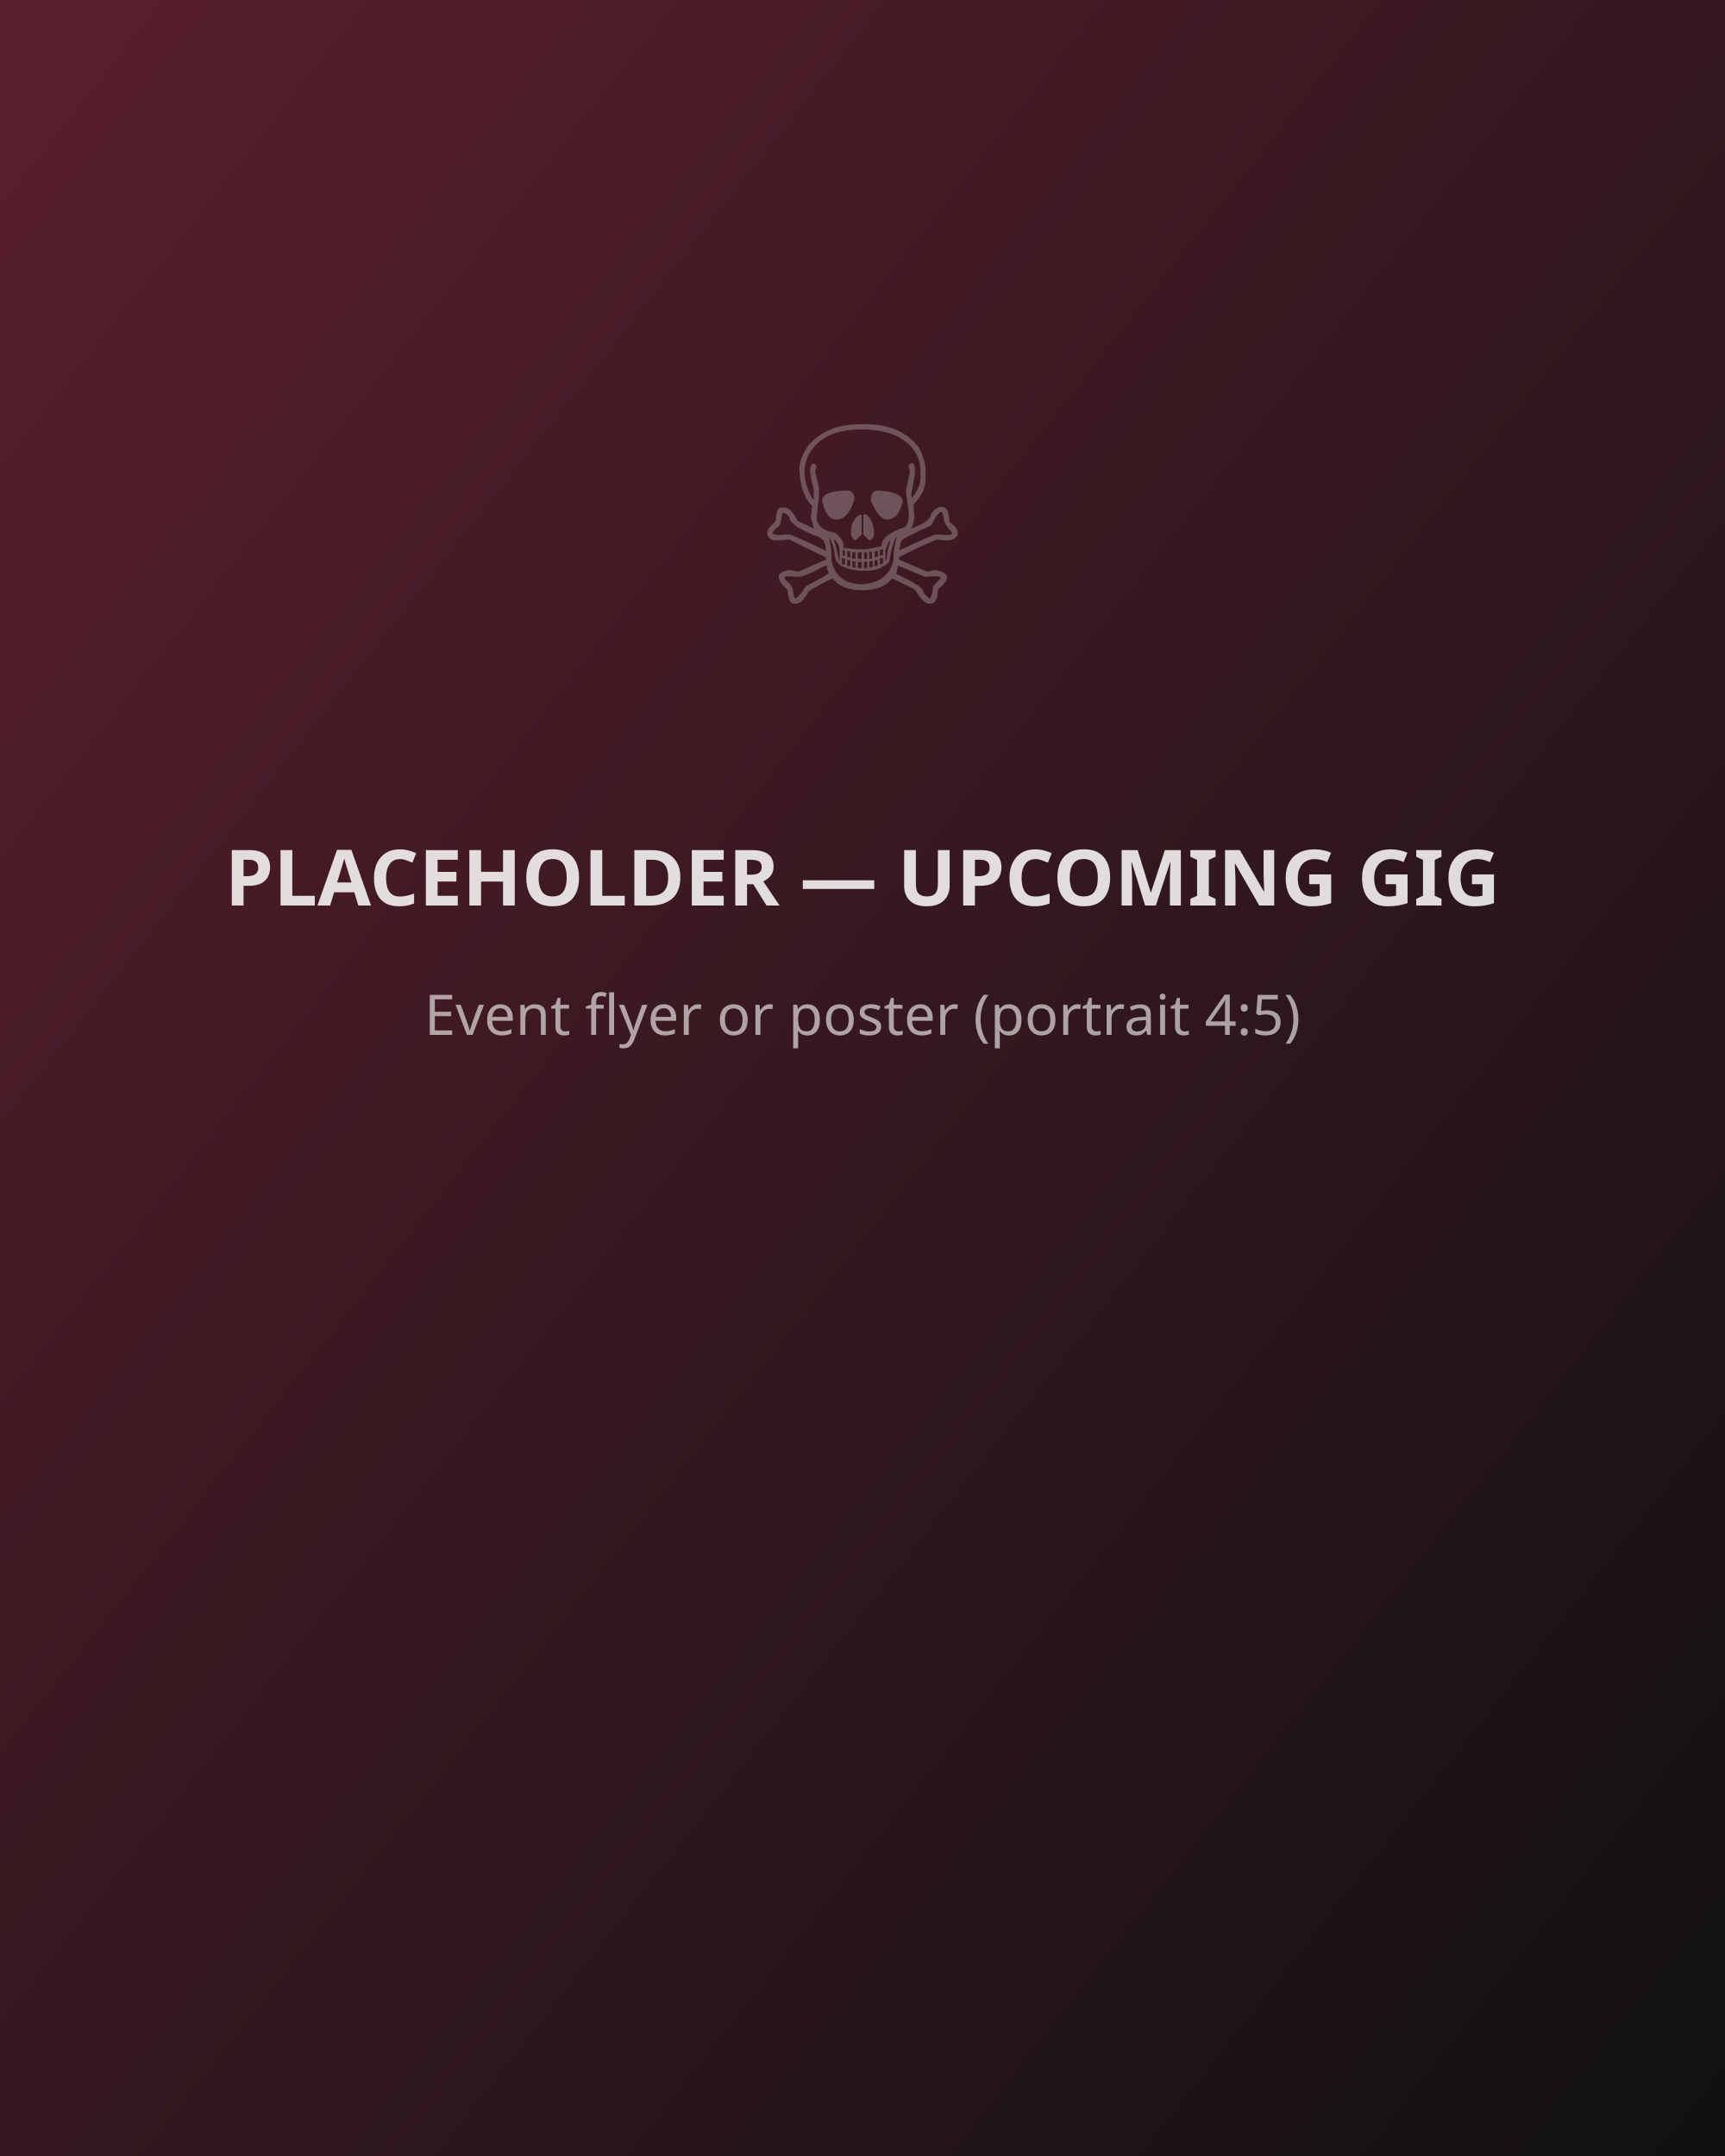
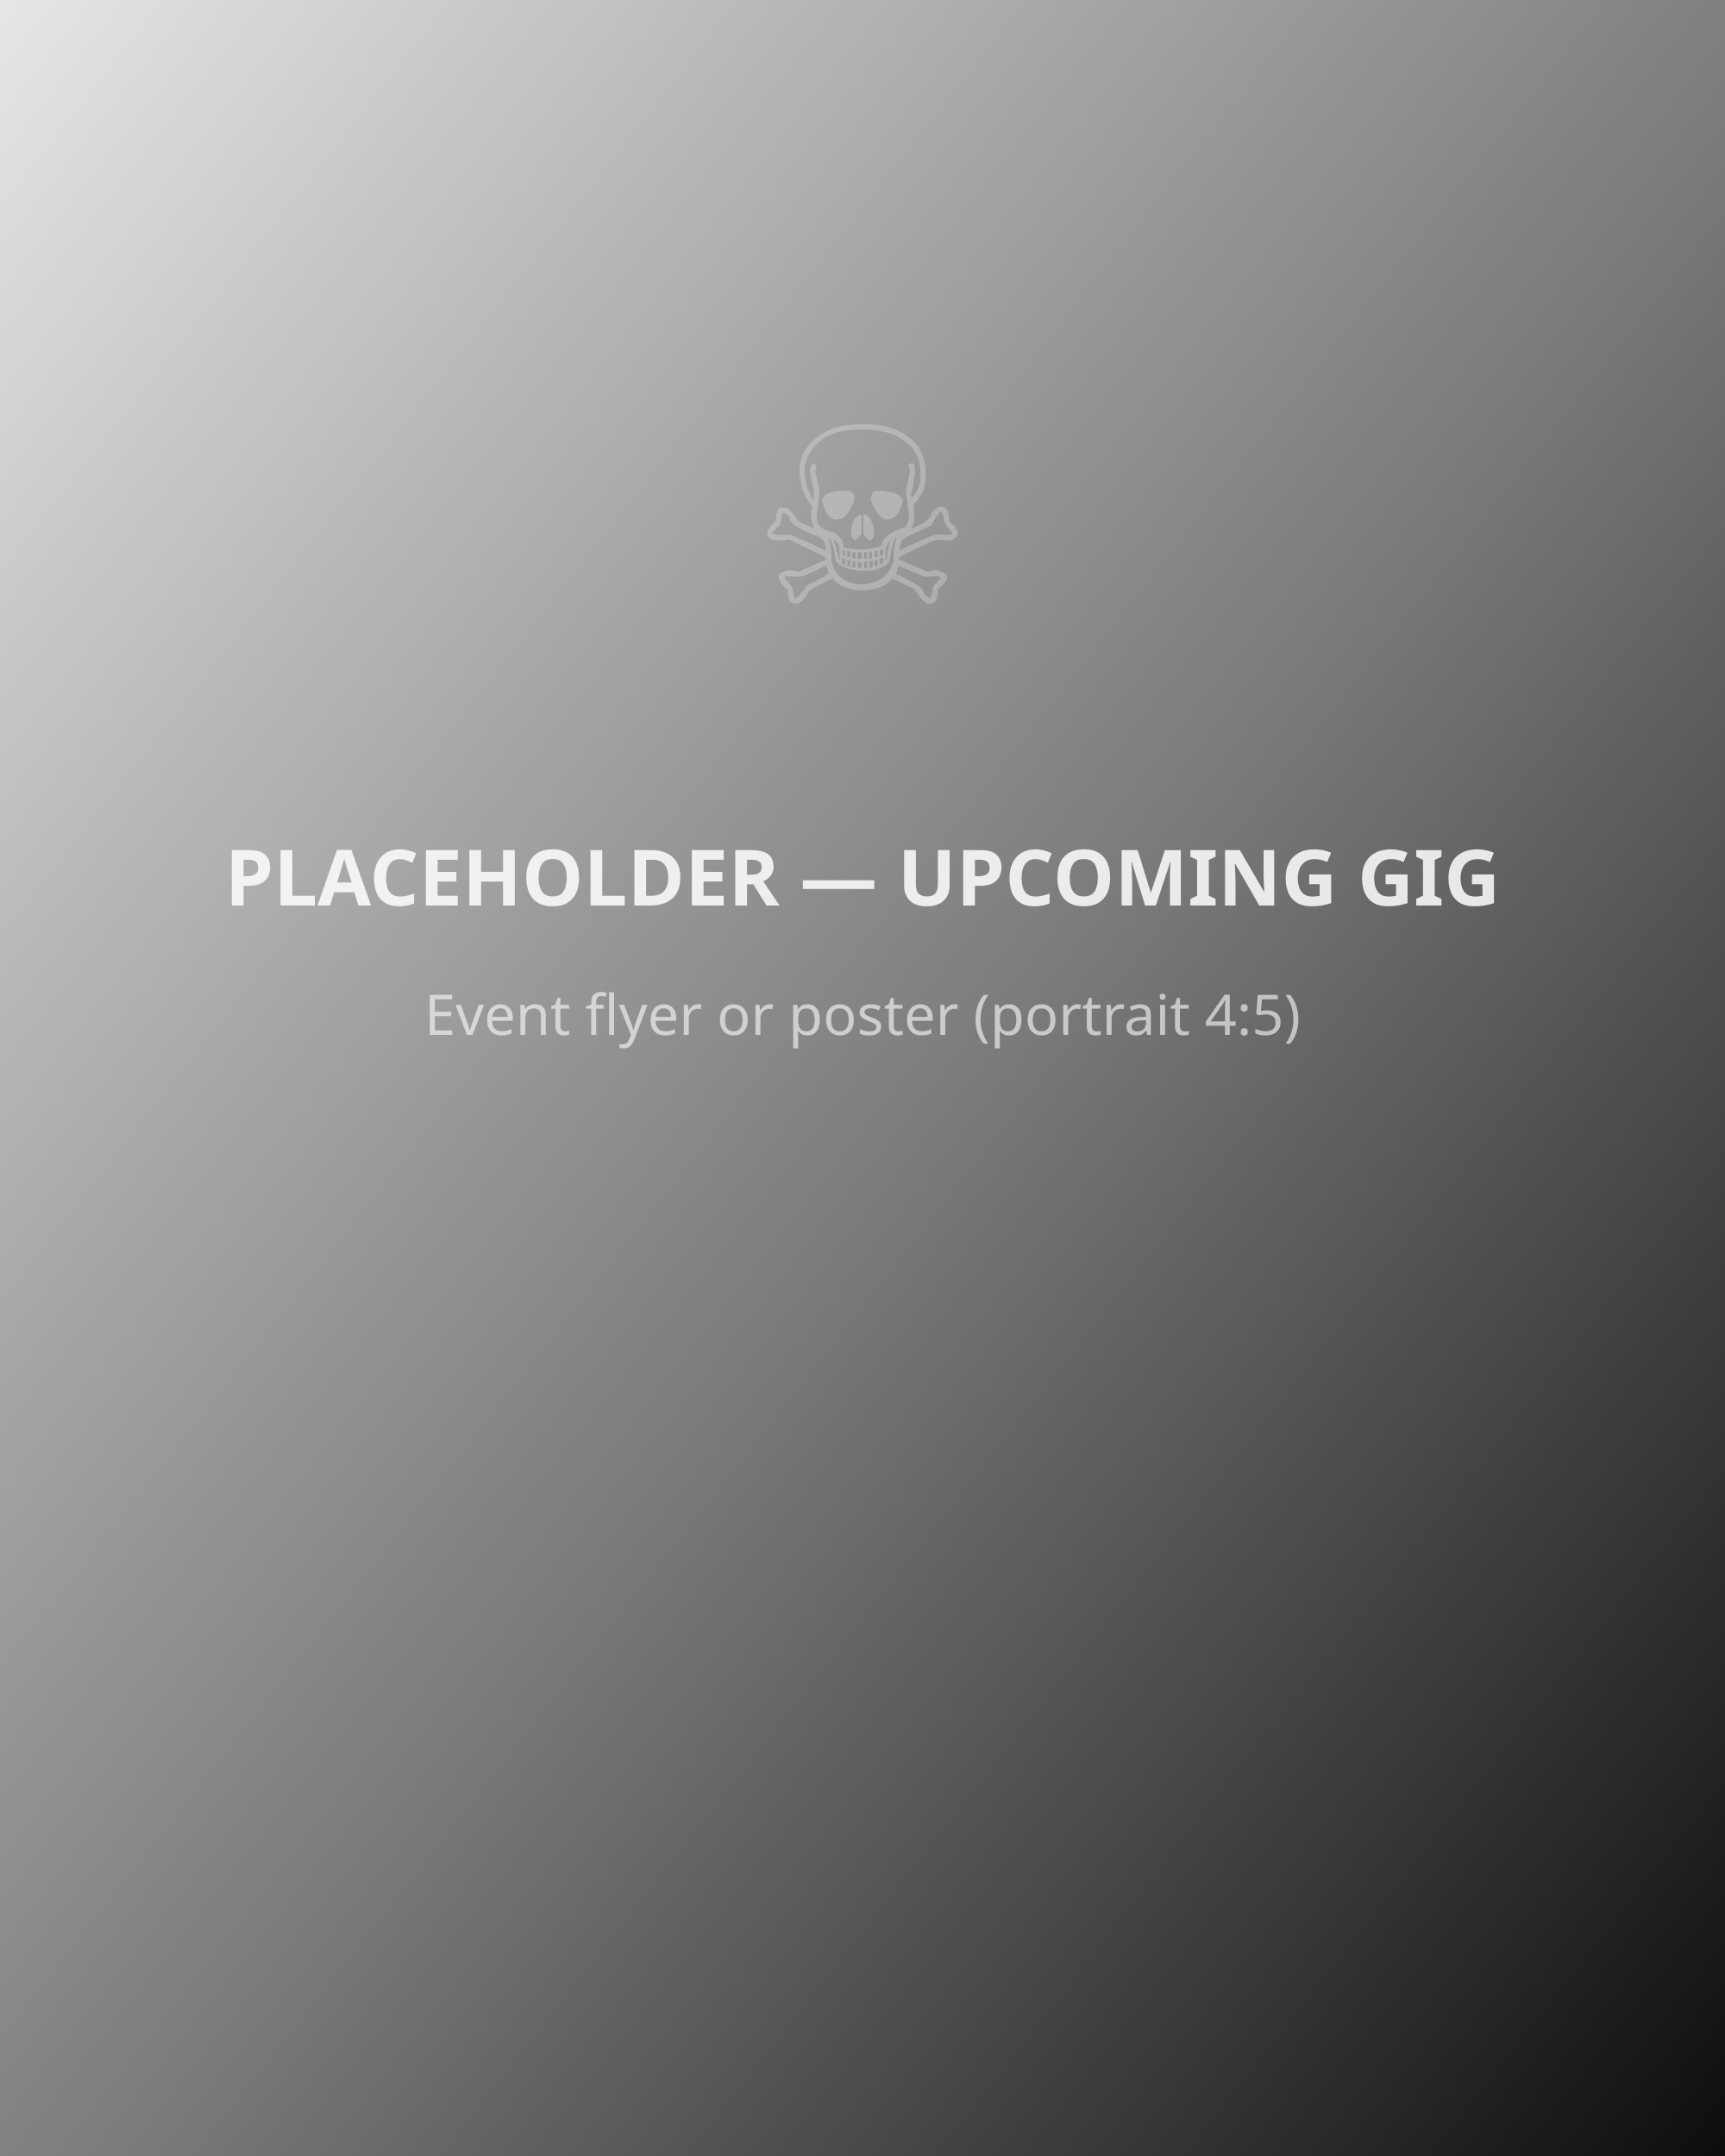
<svg xmlns="http://www.w3.org/2000/svg" width="800" height="1000" viewBox="0 0 800 1000">
  <defs>
    <linearGradient id="g" x1="0" y1="0" x2="1" y2="1">
-       <stop offset="0" stop-color="#5a1f2e" />
-       <stop offset="1" stop-color="#111" />
+       <stop offset="0" stop-color="#e6e6e6" />
+       <stop offset=".55" stop-color="#777" />
+       <stop offset="1" stop-color="#0d0d0d" />
    </linearGradient>
  </defs>
  <rect width="100%" height="100%" fill="url(#g)" />
  <text x="50%" y="28%" text-anchor="middle" font-family="sans-serif" font-size="114" fill="#fff" opacity=".25">☠</text>
  <text x="50%" y="42%" text-anchor="middle" font-family="sans-serif" font-size="36" font-weight="700" fill="#fff" opacity=".85">PLACEHOLDER — UPCOMING GIG</text>
  <text x="50%" y="48%" text-anchor="middle" font-family="sans-serif" font-size="26" fill="#fff" opacity=".6">Event flyer or poster (portrait 4:5)</text>
</svg>
